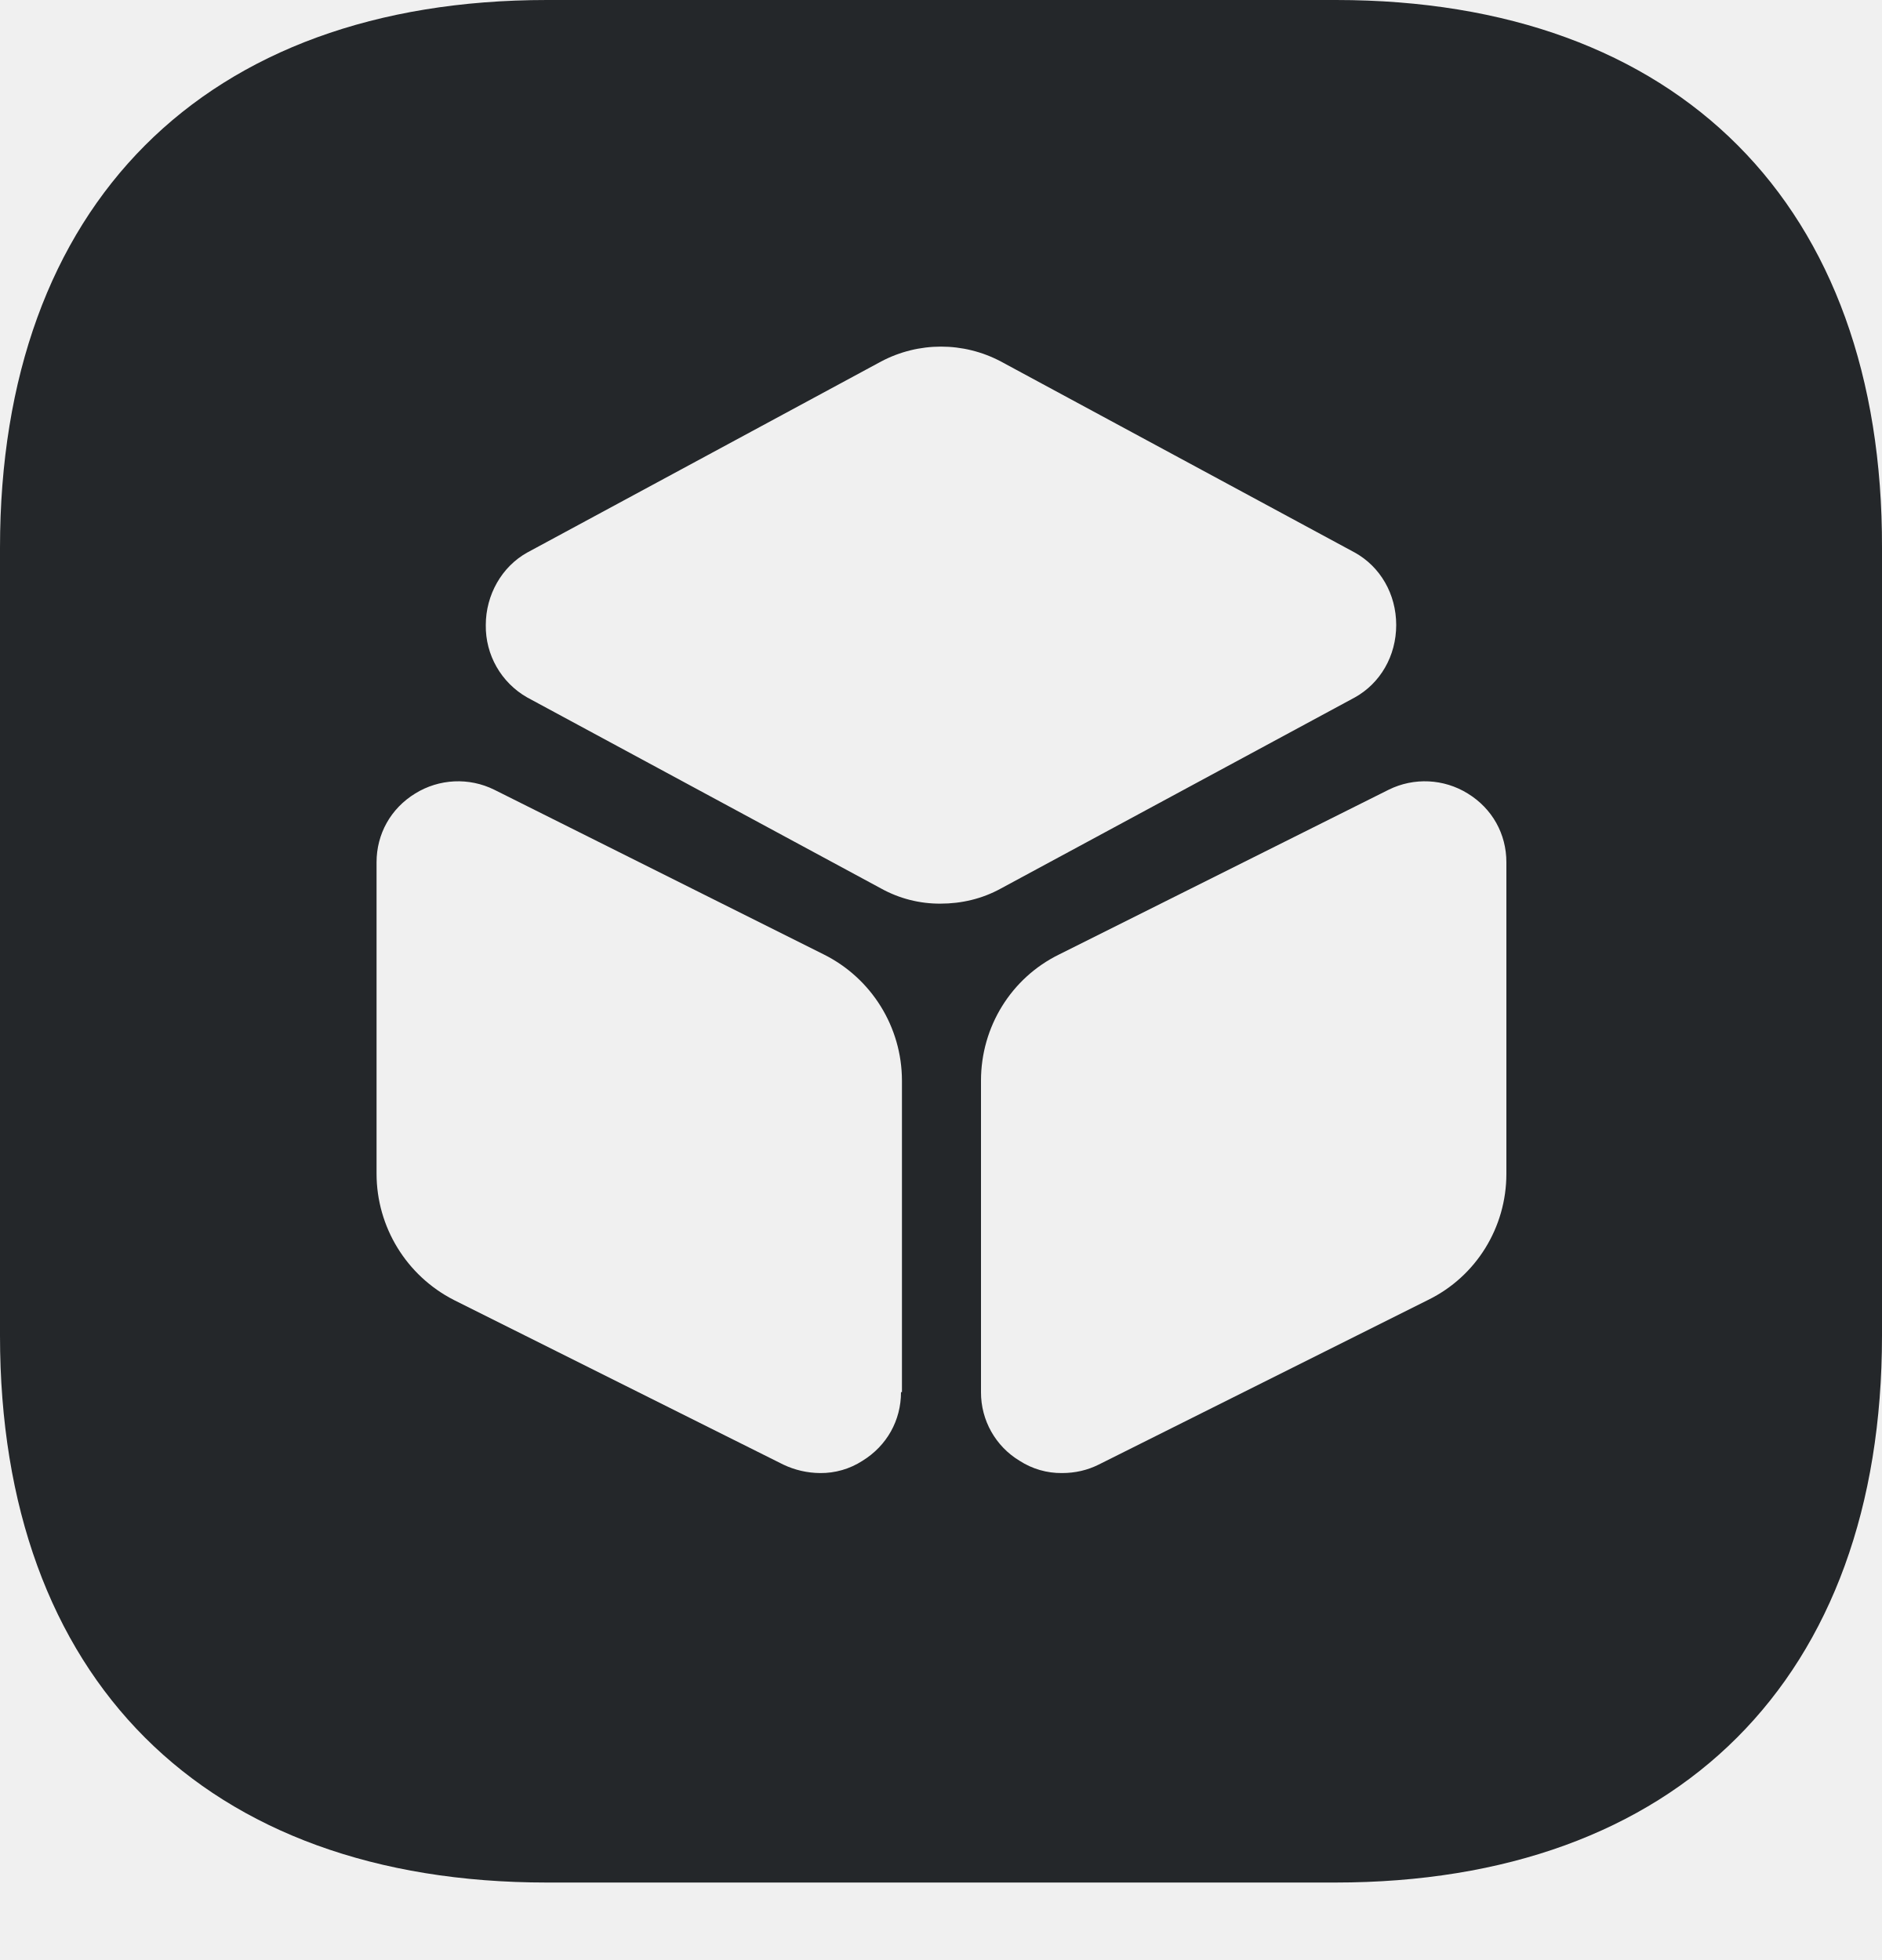
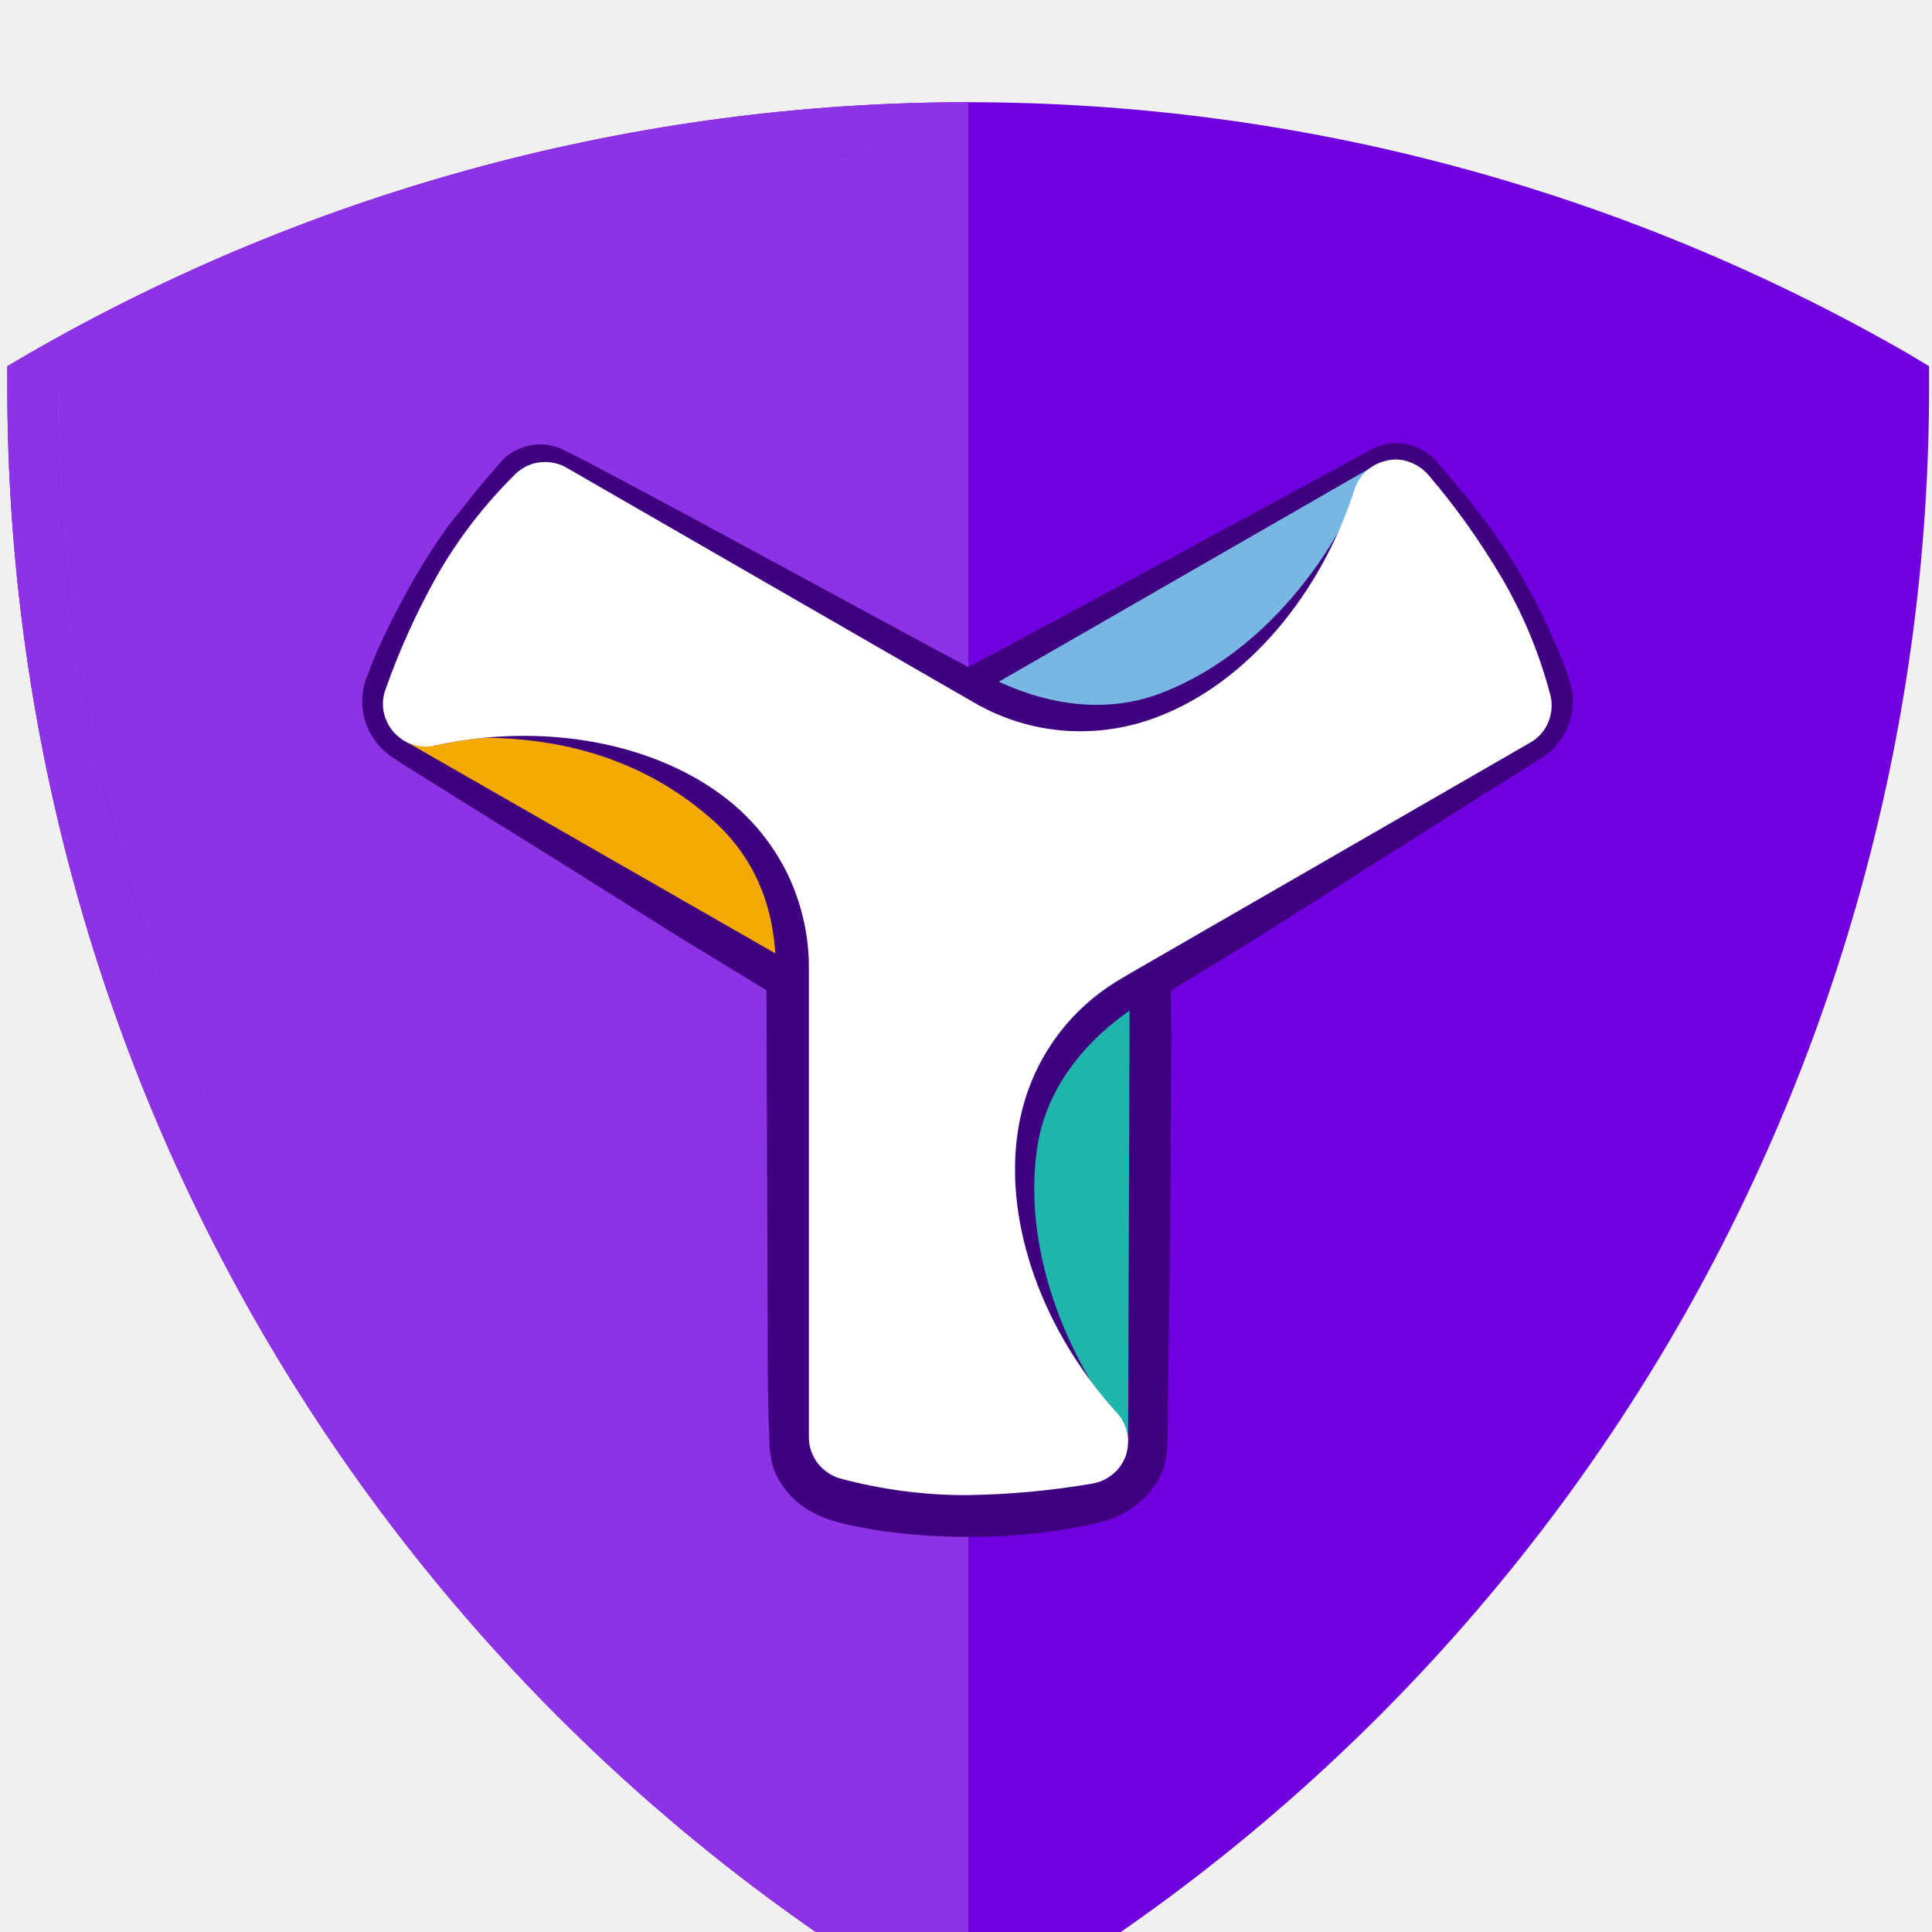
- <svg xmlns="http://www.w3.org/2000/svg" width="24" height="25" fill="none">
-   <path d="M17.037 0H6.975C2.605 0 0 2.617 0 6.987v10.05c0 4.37 2.605 6.975 6.975 6.975h10.05c4.37 0 6.975-2.605 6.975-6.976V6.988C24.012 2.617 21.407 0 17.037 0ZM11.49 17.757c0 .36-.18.684-.492.876a.975.975 0 0 1-.54.156 1.11 1.11 0 0 1-.469-.108l-4.202-2.1a1.811 1.811 0 0 1-.985-1.61v-3.973c0-.36.18-.685.493-.877a1.04 1.04 0 0 1 1.008-.048l4.202 2.101a1.8 1.8 0 0 1 .997 1.609v3.974h-.012Zm-.252-6.423L6.723 8.896a1.045 1.045 0 0 1-.528-.924c0-.384.204-.744.528-.924l4.515-2.438a1.631 1.631 0 0 1 1.524 0l4.515 2.438c.324.18.528.528.528.924s-.204.744-.528.924l-4.515 2.438c-.24.132-.504.192-.768.192a1.54 1.54 0 0 1-.756-.192Zm7.972 3.638c0 .684-.385 1.308-.997 1.608l-4.202 2.101c-.144.072-.3.108-.468.108a.975.975 0 0 1-.54-.156 1.017 1.017 0 0 1-.493-.876v-3.974c0-.684.384-1.309.997-1.609l4.202-2.101a1.04 1.04 0 0 1 1.008.048c.313.192.493.516.493.877v3.974Z" fill="#24272A" />
+ <svg xmlns="http://www.w3.org/2000/svg" width="150" height="150" viewBox="0 -10 189 189" fill="none">
+   <path d="M94.73 0.281C127 0.281 157.543 10.09 185.481 26.198L187.521 27.107L186.956 29.301C186.894 61.517 178.293 91.038 162.158 118.929C146.054 146.82 124.143 169.698 96.237 185.837L94.73 186.934L93.129 185.774C65.223 169.635 44.222 146.914 28.087 119.023C11.952 91.1 2.472 60.138 2.441 27.922L2.158 26.418L3.257 25.572C31.195 9.495 62.429 0.093 94.699 0.062" fill="#8D33E5" />
+   <path d="M186.485 25.29C158.547 9.182 126.999 0.314 94.729 0.314V185.869L96.801 187.123C124.707 170.983 147.434 147.761 163.569 119.87C179.704 91.979 188.305 60.828 188.368 28.612V26.325L186.485 25.29Z" fill="#7000DF" />
+   <path d="M188.715 28.205V25.823L186.675 24.601C158.705 8.493 127.001 0 94.731 0C62.461 0 30.756 8.493 2.818 24.601L0.715 25.823V28.205C0.778 60.421 9.285 92.041 25.42 119.933C41.554 147.824 64.721 171.015 92.659 187.154L94.731 188.345L96.802 187.154C124.709 171.015 147.907 147.824 164.042 119.933C180.145 92.041 188.652 60.421 188.715 28.205ZM94.699 179.006C40.487 147.354 5.8 90.819 5.455 28.142C32.702 12.818 63.465 4.732 94.731 4.732C125.996 4.732 156.759 12.786 184.006 28.142C183.692 90.882 148.974 147.354 94.699 179.006Z" fill="#7000DF" />
+   <path d="M94.731 179.006C40.487 147.354 5.8 90.819 5.455 28.142C32.702 12.818 63.465 4.763 94.731 4.732V0C62.461 0 30.756 8.493 2.787 24.601L0.715 25.823V28.205C0.778 60.421 9.285 92.041 25.42 119.933C41.554 147.824 64.721 171.015 92.659 187.154L94.731 188.345V179.006Z" fill="#8D33E5" />
+   <path d="M153.87 58.603C153.87 57.883 153.744 57.193 153.524 56.535C152.614 53.715 149.506 46.099 144.327 39.737C143.385 38.453 142.286 37.23 141.219 35.946L140.403 35.005C140.058 34.629 139.681 34.316 139.241 34.065C138.394 33.564 137.389 33.313 136.385 33.344C135.883 33.376 135.412 33.47 134.941 33.627C134.721 33.689 134.501 33.783 134.282 33.909C134.282 33.909 100.034 52.492 94.729 55.25C89.424 52.492 55.365 33.815 54.517 33.752C54.047 33.595 53.576 33.501 53.074 33.47C52.069 33.438 51.096 33.689 50.217 34.191C49.778 34.441 49.369 34.755 49.056 35.131L48.239 36.071C47.172 37.293 46.136 38.515 45.132 39.863C41.239 44.344 36.939 53.088 36.06 55.814C35.652 56.66 35.432 57.6 35.432 58.603C35.432 60.64 36.374 62.489 37.849 63.68C38.006 63.806 38.132 63.931 38.288 64.025L38.728 64.307L39.387 64.746L44.755 68.099L55.428 74.743L66.132 81.481L74.984 86.871L75.11 124.571L75.173 128.645L75.267 130.713C75.267 131.058 75.267 131.465 75.33 131.904C75.392 132.656 75.549 133.377 75.832 134.067C76.397 135.289 77.245 136.386 78.312 137.2C79.379 138.015 80.666 138.548 81.984 138.924C83.303 139.269 84.433 139.457 86.065 139.739C91.841 140.554 97.68 140.554 103.456 139.739C105.496 139.394 106.093 139.269 107.474 138.955C109.075 138.579 110.111 138.047 111.178 137.2C112.245 136.386 113.093 135.289 113.658 134.067C113.94 133.377 114.097 132.656 114.16 131.904C114.192 131.434 114.223 131.089 114.223 130.713C114.223 130.713 114.694 96.774 114.537 86.902L123.358 81.512L134.062 74.711L144.766 67.942L150.134 64.589L150.197 64.495C152.331 63.429 153.87 61.205 153.87 58.603Z" fill="#3F017F" />
+   <path d="M79.128 84.771C79.159 81.606 78.469 78.472 77.088 75.589C75.707 72.737 73.698 70.23 71.218 68.256C64.155 62.646 53.199 60.609 42.558 62.928C41.867 63.053 39.921 61.894 39.23 61.737C39.167 61.706 39.073 61.612 39.45 61.957C39.544 62.051 39.733 62.552 39.827 62.615L79.128 85.147V84.771Z" fill="#F4A900" />
+   <path d="M113.568 60.013C121.949 56.722 129.201 48.261 132.528 37.919C132.779 37.167 134.098 36.979 134.694 36.478C134.882 36.321 134.254 35.663 134.474 35.538L94.765 58.383L95.267 58.665C97.998 60.264 101.074 61.235 104.276 61.455C107.447 61.705 110.617 61.204 113.568 60.013Z" fill="#78B6E4" />
+   <path d="M109.607 85.773C106.876 87.372 104.553 89.566 102.826 92.167C101.068 94.799 99.97 97.776 99.53 100.91C98.275 109.748 101.979 120.215 109.261 128.206C109.826 128.801 109.795 129.898 109.921 130.682C109.952 130.901 110.14 130.901 110.36 131.026L110.517 85.303L109.607 85.773Z" fill="#20B5AC" />
+   <path d="M101.414 102.633C102.199 96.428 106.374 91.288 112.118 87.81L110.486 85.272L109.607 85.804C106.876 87.403 104.553 89.596 102.827 92.197C101.069 94.83 99.97 97.807 99.531 100.941C98.4 108.713 101.163 117.77 106.813 125.291C102.481 118.02 100.441 109.81 101.414 102.633Z" fill="#3F017F" />
+   <path d="M113.944 57.663C108.137 60.045 101.639 58.979 95.769 55.689L94.356 58.352L95.266 58.885C97.997 60.452 101.042 61.392 104.181 61.612C107.32 61.831 110.491 61.33 113.41 60.17C120.599 57.381 128.415 49.828 132.182 41.461C132.245 41.304 131.617 40.615 131.021 41.868C126.846 49.202 120.724 54.968 113.944 57.663Z" fill="#3F017F" />
+   <path d="M68.957 69.571C73.823 73.519 76.02 78.847 75.895 85.522L78.908 86.462L79.85 85.428C80.038 79.066 77.244 71.106 72.253 67.032C66.446 62.144 54.235 60.514 46.042 61.736C45.728 61.799 45.571 62.269 47.737 62.175C56.275 62.3 63.37 64.901 68.957 69.571Z" fill="#3F017F" />
+   <path d="M94.731 136.26C90.493 136.291 86.255 135.727 82.174 134.63C81.295 134.379 80.542 133.847 79.977 133.126C79.443 132.405 79.129 131.528 79.129 130.619V84.77C79.161 81.605 78.439 78.471 77.089 75.588C75.708 72.736 73.699 70.229 71.219 68.255C64.156 62.645 53.2 60.608 42.559 62.927C41.492 63.178 40.362 62.99 39.42 62.395C38.478 61.799 37.819 60.859 37.568 59.794C37.38 59.01 37.442 58.164 37.725 57.412C39.075 53.589 40.738 49.922 42.716 46.381C44.819 42.683 47.425 39.33 50.438 36.352C51.097 35.726 51.945 35.318 52.824 35.224C53.734 35.13 54.645 35.287 55.429 35.757L94.197 58.101L95.233 58.697C97.964 60.295 101.04 61.267 104.242 61.486C107.413 61.705 110.583 61.204 113.534 60.013C121.915 56.722 129.166 48.261 132.494 37.919C132.651 37.386 132.933 36.916 133.279 36.478C133.624 36.07 134.063 35.726 134.566 35.444C135.068 35.193 135.602 35.036 136.135 34.974C136.669 34.911 137.234 34.974 137.768 35.161C138.552 35.412 139.212 35.851 139.745 36.478C142.382 39.549 144.736 42.871 146.808 46.349C148.974 50.016 150.606 53.933 151.674 58.039C151.893 58.916 151.799 59.856 151.454 60.671C151.109 61.517 150.481 62.207 149.696 62.645L110.677 85.147L109.61 85.773C106.879 87.371 104.556 89.565 102.83 92.166C101.072 94.799 99.973 97.776 99.534 100.91C98.278 109.747 101.982 120.214 109.265 128.206C109.767 128.77 110.112 129.428 110.269 130.18C110.426 130.901 110.363 131.684 110.144 132.374C109.892 133.094 109.453 133.721 108.888 134.191C108.323 134.661 107.632 135.006 106.879 135.131C102.861 135.821 98.78 136.197 94.731 136.26Z" fill="white" />
</svg>
